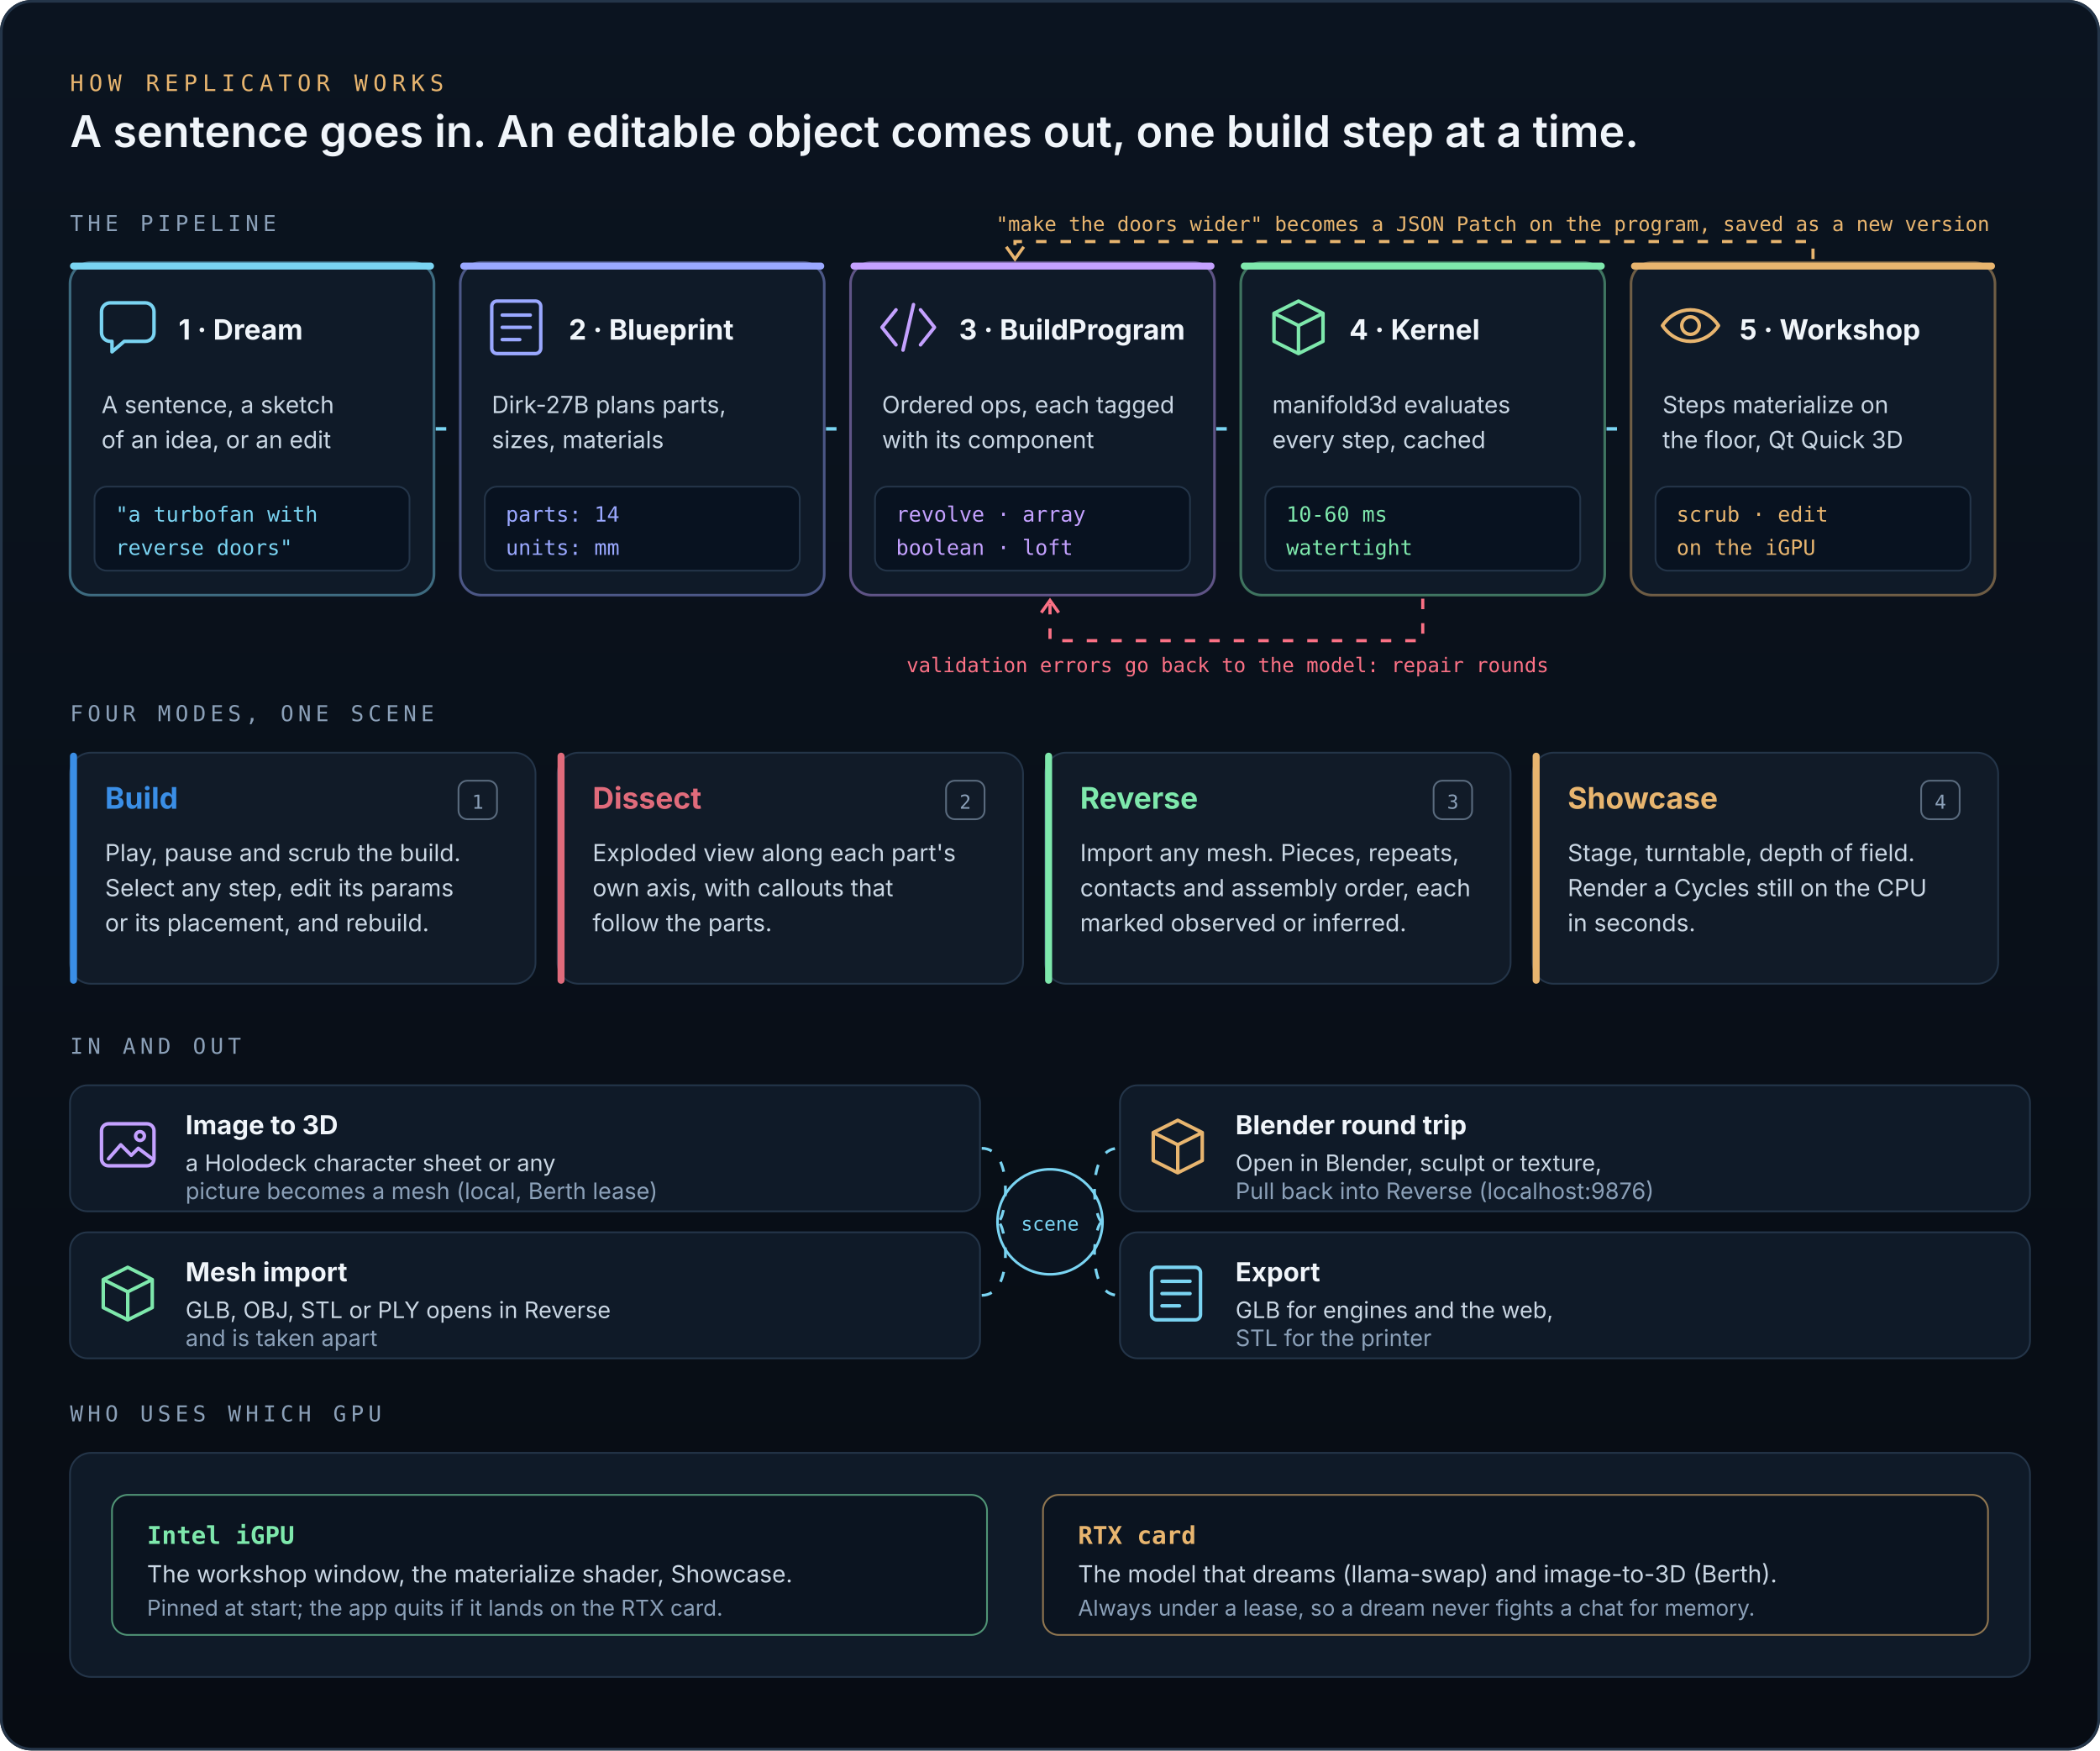
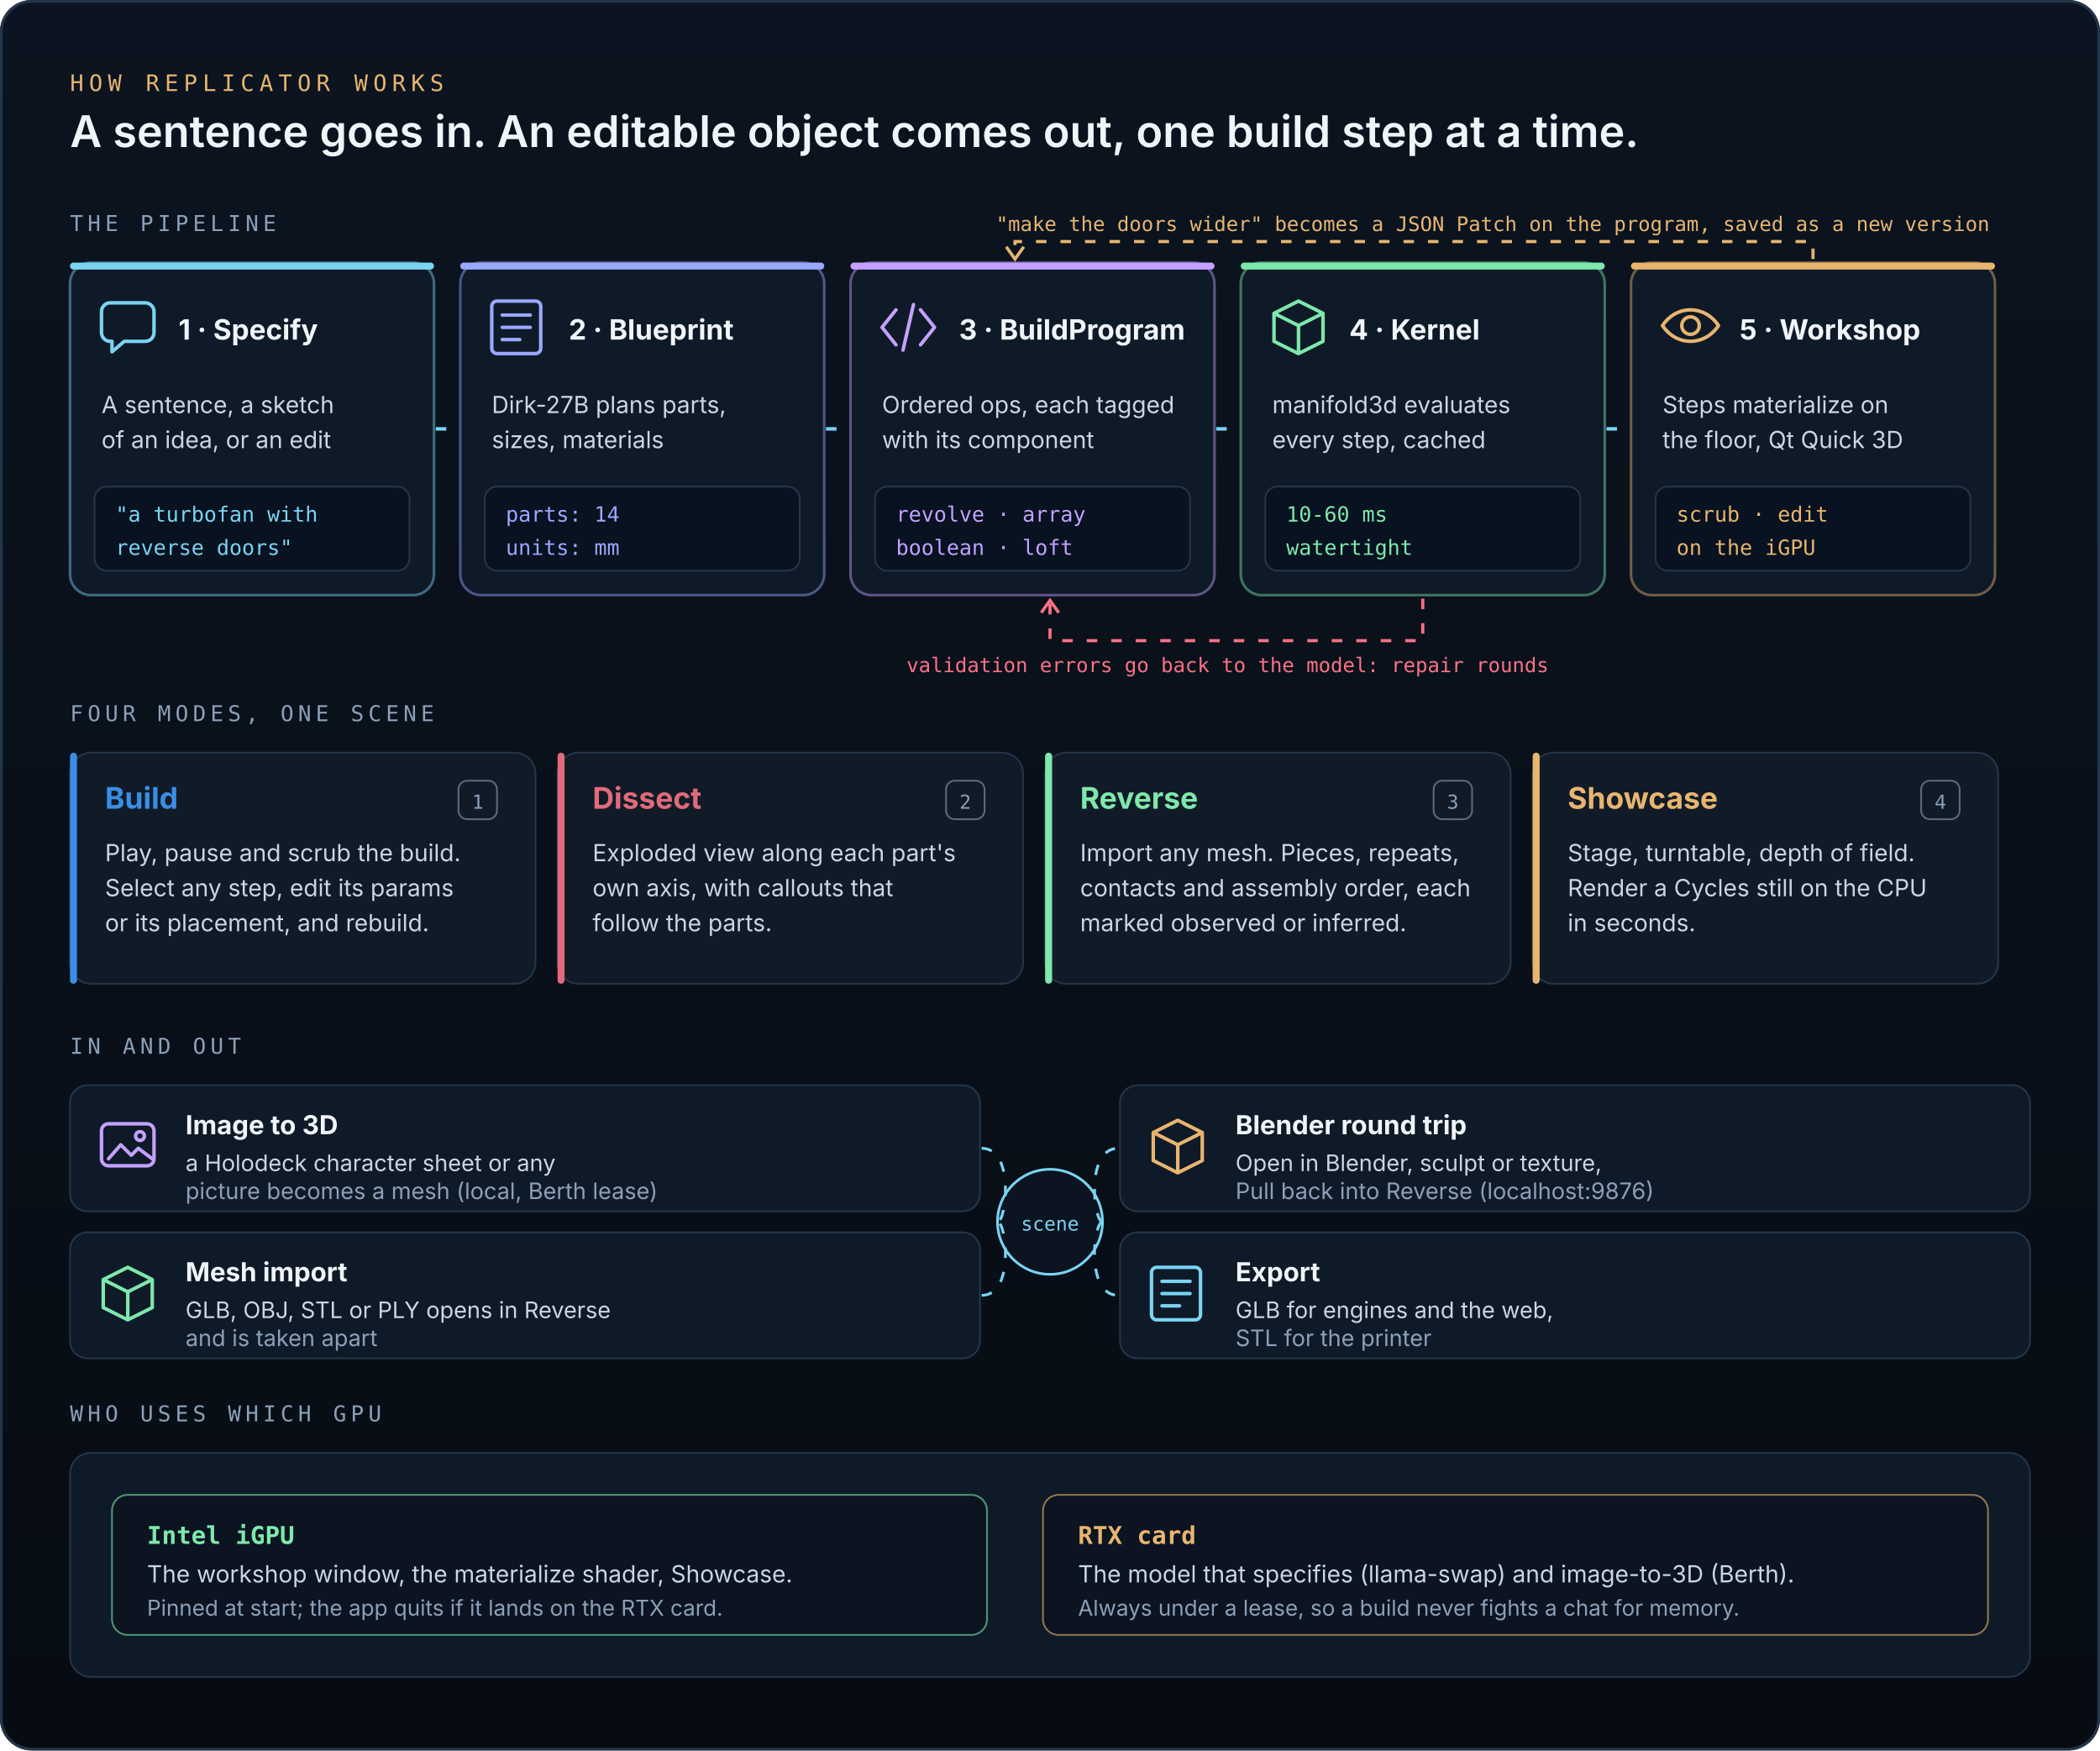
<svg xmlns="http://www.w3.org/2000/svg" viewBox="0 0 1200 1000" width="1200" height="1000" role="img" aria-labelledby="t d">
  <defs>
    <linearGradient id="bg" x1="0" y1="0" x2="0" y2="1">
      <stop offset="0" stop-color="#0b1420" />
      <stop offset="1" stop-color="#070c13" />
    </linearGradient>
    <style>
  .m{font-family:ui-monospace,'JetBrains Mono','SF Mono',Menlo,Consolas,'DejaVu Sans Mono',monospace} .s{font-family:system-ui,-apple-system,'Segoe UI',Inter,'Helvetica Neue',Arial,'DejaVu Sans',sans-serif}
  .flow{stroke-dasharray:6 8;animation:flow 1.6s linear infinite}
  @keyframes flow{to{stroke-dashoffset:-28}}
  .pulse{animation:pulse 2.4s ease-in-out infinite}
  @keyframes pulse{0%,100%{opacity:.45}50%{opacity:1}}
  .blink{animation:blink 1.1s steps(1) infinite}
  @keyframes blink{50%{opacity:0}}
  .float{animation:float 6s ease-in-out infinite}
  @keyframes float{0%,100%{transform:translateY(0)}50%{transform:translateY(-5px)}}
  @media (prefers-reduced-motion:reduce){*{animation:none!important}}
</style>
  </defs>
  <rect width="1200" height="1000" rx="18" fill="url(#bg)" />
  <rect x=".75" y=".75" width="1198.5" height="998.5" rx="17.5" fill="none" stroke="#243549" stroke-width="1.5" />
  <text x="40" y="52" class="m" font-size="13" letter-spacing="3" fill="#e8b56f">HOW REPLICATOR WORKS</text>
  <text x="40" y="84" class="s" font-size="25" font-weight="600" fill="#f0f5fa">A sentence goes in. An editable object comes out, one build step at a time.</text>
  <text x="40" y="132" class="m" font-size="12.5" letter-spacing="2.5" fill="#8ba0b8">THE PIPELINE</text>
  <rect x="40" y="150" width="208" height="190" rx="12" fill="#0f1a28" stroke="#7ad4f2" stroke-opacity=".45" stroke-width="1.5" />
  <rect x="40" y="150" width="208" height="4" rx="2" fill="#7ad4f2" />
  <path d="M58,178a5 5 0 0 1 5-5h20a5 5 0 0 1 5 5v12a5 5 0 0 1-5 5h-12l-7 6v-6h-1a5 5 0 0 1-5-5z" fill="none" stroke="#7ad4f2" stroke-width="2" stroke-linecap="round" stroke-linejoin="round" />
-   <text x="102" y="194" class="s" font-size="16" font-weight="700" fill="#f0f5fa">1 · Dream</text>
+   <text x="102" y="194" class="s" font-size="16" font-weight="700" fill="#f0f5fa">1 · Specify</text>
  <text x="58" y="236" class="s" font-size="13.5" fill="#c9d6e3">A sentence, a sketch</text>
  <text x="58" y="256" class="s" font-size="13.5" fill="#c9d6e3">of an idea, or an edit</text>
  <rect x="54" y="278" width="180" height="48" rx="7" fill="#081220" stroke="#243549" />
  <text x="66" y="298" class="m" font-size="12" fill="#7ad4f2">"a turbofan with</text>
  <text x="66" y="317" class="m" font-size="12" fill="#7ad4f2">reverse doors"</text>
  <path class="flow" d="M249,245 h13" stroke="#7ad4f2" stroke-width="2" />
  <rect x="263" y="150" width="208" height="190" rx="12" fill="#0f1a28" stroke="#9aa8ff" stroke-opacity=".45" stroke-width="1.5" />
  <rect x="263" y="150" width="208" height="4" rx="2" fill="#9aa8ff" />
  <rect x="281" y="172" width="28" height="30" rx="3" fill="none" stroke="#9aa8ff" stroke-width="2" stroke-linecap="round" stroke-linejoin="round" />
  <path d="M287,180h16M287,187h16M287,194h10" fill="none" stroke="#9aa8ff" stroke-width="2" stroke-linecap="round" stroke-linejoin="round" />
  <text x="325" y="194" class="s" font-size="16" font-weight="700" fill="#f0f5fa">2 · Blueprint</text>
  <text x="281" y="236" class="s" font-size="13.5" fill="#c9d6e3">Dirk-27B plans parts,</text>
  <text x="281" y="256" class="s" font-size="13.5" fill="#c9d6e3">sizes, materials</text>
  <rect x="277" y="278" width="180" height="48" rx="7" fill="#081220" stroke="#243549" />
  <text x="289" y="298" class="m" font-size="12" fill="#9aa8ff">parts: 14</text>
  <text x="289" y="317" class="m" font-size="12" fill="#9aa8ff">units: mm</text>
  <path class="flow" d="M472,245 h13" stroke="#7ad4f2" stroke-width="2" />
  <rect x="486" y="150" width="208" height="190" rx="12" fill="#0f1a28" stroke="#c4a1ff" stroke-opacity=".45" stroke-width="1.5" />
  <rect x="486" y="150" width="208" height="4" rx="2" fill="#c4a1ff" />
  <path d="M512,177l-8,10l8,10M526,177l8,10l-8,10M522,174l-6,26" fill="none" stroke="#c4a1ff" stroke-width="2" stroke-linecap="round" stroke-linejoin="round" />
  <text x="548" y="194" class="s" font-size="16" font-weight="700" fill="#f0f5fa">3 · BuildProgram</text>
  <text x="504" y="236" class="s" font-size="13.5" fill="#c9d6e3">Ordered ops, each tagged</text>
  <text x="504" y="256" class="s" font-size="13.5" fill="#c9d6e3">with its component</text>
  <rect x="500" y="278" width="180" height="48" rx="7" fill="#081220" stroke="#243549" />
  <text x="512" y="298" class="m" font-size="12" fill="#c4a1ff">revolve · array</text>
  <text x="512" y="317" class="m" font-size="12" fill="#c4a1ff">boolean · loft</text>
  <path class="flow" d="M695,245 h13" stroke="#7ad4f2" stroke-width="2" />
  <rect x="709" y="150" width="208" height="190" rx="12" fill="#0f1a28" stroke="#7ee8ac" stroke-opacity=".45" stroke-width="1.5" />
  <rect x="709" y="150" width="208" height="4" rx="2" fill="#7ee8ac" />
  <path d="M742,172l14,7v16l-14,7l-14-7v-16z M728,179l14,7l14-7 M742,186v16" fill="none" stroke="#7ee8ac" stroke-width="2" stroke-linecap="round" stroke-linejoin="round" />
  <text x="771" y="194" class="s" font-size="16" font-weight="700" fill="#f0f5fa">4 · Kernel</text>
  <text x="727" y="236" class="s" font-size="13.5" fill="#c9d6e3">manifold3d evaluates</text>
  <text x="727" y="256" class="s" font-size="13.5" fill="#c9d6e3">every step, cached</text>
  <rect x="723" y="278" width="180" height="48" rx="7" fill="#081220" stroke="#243549" />
  <text x="735" y="298" class="m" font-size="12" fill="#7ee8ac">10-60 ms</text>
  <text x="735" y="317" class="m" font-size="12" fill="#7ee8ac">watertight</text>
  <path class="flow" d="M918,245 h13" stroke="#7ad4f2" stroke-width="2" />
  <rect x="932" y="150" width="208" height="190" rx="12" fill="#0f1a28" stroke="#e8b56f" stroke-opacity=".45" stroke-width="1.5" />
  <rect x="932" y="150" width="208" height="4" rx="2" fill="#e8b56f" />
  <path d="M950,186c8-12 24-12 32,0c-8,12-24,12-32,0z" fill="none" stroke="#e8b56f" stroke-width="2" stroke-linecap="round" stroke-linejoin="round" />
  <circle cx="966" cy="186" r="5" fill="none" stroke="#e8b56f" stroke-width="2" stroke-linecap="round" stroke-linejoin="round" />
  <text x="994" y="194" class="s" font-size="16" font-weight="700" fill="#f0f5fa">5 · Workshop</text>
  <text x="950" y="236" class="s" font-size="13.5" fill="#c9d6e3">Steps materialize on</text>
  <text x="950" y="256" class="s" font-size="13.5" fill="#c9d6e3">the floor, Qt Quick 3D</text>
  <rect x="946" y="278" width="180" height="48" rx="7" fill="#081220" stroke="#243549" />
  <text x="958" y="298" class="m" font-size="12" fill="#e8b56f">scrub · edit</text>
  <text x="958" y="317" class="m" font-size="12" fill="#e8b56f">on the iGPU</text>
  <path class="flow" d="M813.0,342 v24 H600.0 v-22" fill="none" stroke="#fb7185" stroke-width="1.8" />
  <path d="M595.0,350 l5,-7 l5,7" fill="none" stroke="#fb7185" stroke-width="1.8" />
  <text x="701.5" y="384" text-anchor="middle" class="m" font-size="11.5" fill="#fb7185">validation errors go back to the model: repair rounds</text>
  <path class="flow" d="M1036.0,148 v-10 H580.0 v8" fill="none" stroke="#e8b56f" stroke-width="1.8" />
  <path d="M575.0,141 l5,7 l5,-7" fill="none" stroke="#e8b56f" stroke-width="1.8" />
  <text x="853.0" y="132" text-anchor="middle" class="m" font-size="11.5" fill="#e8b56f">"make the doors wider" becomes a JSON Patch on the program, saved as a new version</text>
  <text x="40" y="412" class="m" font-size="12.5" letter-spacing="2.5" fill="#8ba0b8">FOUR MODES, ONE SCENE</text>
  <rect x="40.0" y="430" width="266" height="132" rx="12" fill="#111b28" stroke="#243549" />
  <rect x="40.0" y="430" width="4" height="132" rx="2" fill="#3a8ee6" />
  <text x="60.0" y="462" class="s" font-size="17" font-weight="700" fill="#3a8ee6">Build</text>
  <rect x="262.0" y="446" width="22" height="22" rx="5" fill="none" stroke="#8ba0b8" stroke-opacity=".6" />
  <text x="273.0" y="462" text-anchor="middle" class="m" font-size="11" fill="#8ba0b8">1</text>
  <text x="60.0" y="492" class="s" font-size="13.5" fill="#c9d6e3">Play, pause and scrub the build.</text>
  <text x="60.0" y="512" class="s" font-size="13.5" fill="#c9d6e3">Select any step, edit its params</text>
  <text x="60.0" y="532" class="s" font-size="13.5" fill="#c9d6e3">or its placement, and rebuild.</text>
  <rect x="318.6" y="430" width="266" height="132" rx="12" fill="#111b28" stroke="#243549" />
  <rect x="318.6" y="430" width="4" height="132" rx="2" fill="#e06b7b" />
  <text x="338.6" y="462" class="s" font-size="17" font-weight="700" fill="#e06b7b">Dissect</text>
  <rect x="540.6" y="446" width="22" height="22" rx="5" fill="none" stroke="#8ba0b8" stroke-opacity=".6" />
  <text x="551.6" y="462" text-anchor="middle" class="m" font-size="11" fill="#8ba0b8">2</text>
  <text x="338.6" y="492" class="s" font-size="13.5" fill="#c9d6e3">Exploded view along each part's</text>
  <text x="338.6" y="512" class="s" font-size="13.5" fill="#c9d6e3">own axis, with callouts that</text>
  <text x="338.6" y="532" class="s" font-size="13.5" fill="#c9d6e3">follow the parts.</text>
  <rect x="597.2" y="430" width="266" height="132" rx="12" fill="#111b28" stroke="#243549" />
  <rect x="597.2" y="430" width="4" height="132" rx="2" fill="#7ee8ac" />
  <text x="617.2" y="462" class="s" font-size="17" font-weight="700" fill="#7ee8ac">Reverse</text>
  <rect x="819.2" y="446" width="22" height="22" rx="5" fill="none" stroke="#8ba0b8" stroke-opacity=".6" />
  <text x="830.2" y="462" text-anchor="middle" class="m" font-size="11" fill="#8ba0b8">3</text>
  <text x="617.2" y="492" class="s" font-size="13.5" fill="#c9d6e3">Import any mesh. Pieces, repeats,</text>
  <text x="617.2" y="512" class="s" font-size="13.5" fill="#c9d6e3">contacts and assembly order, each</text>
  <text x="617.2" y="532" class="s" font-size="13.5" fill="#c9d6e3">marked observed or inferred.</text>
  <rect x="875.8" y="430" width="266" height="132" rx="12" fill="#111b28" stroke="#243549" />
  <rect x="875.8" y="430" width="4" height="132" rx="2" fill="#e8b56f" />
  <text x="895.8" y="462" class="s" font-size="17" font-weight="700" fill="#e8b56f">Showcase</text>
  <rect x="1097.8" y="446" width="22" height="22" rx="5" fill="none" stroke="#8ba0b8" stroke-opacity=".6" />
  <text x="1108.8" y="462" text-anchor="middle" class="m" font-size="11" fill="#8ba0b8">4</text>
  <text x="895.8" y="492" class="s" font-size="13.5" fill="#c9d6e3">Stage, turntable, depth of field.</text>
  <text x="895.8" y="512" class="s" font-size="13.5" fill="#c9d6e3">Render a Cycles still on the CPU</text>
  <text x="895.8" y="532" class="s" font-size="13.5" fill="#c9d6e3">in seconds.</text>
  <text x="40" y="602" class="m" font-size="12.5" letter-spacing="2.5" fill="#8ba0b8">IN AND OUT</text>
  <rect x="40" y="620" width="520" height="72" rx="10" fill="#0f1a28" stroke="#243549" />
  <rect x="58" y="642" width="30" height="24" rx="4" fill="none" stroke="#c4a1ff" stroke-width="2" stroke-linecap="round" stroke-linejoin="round" />
  <path d="M62,662l7-8l6,6l4-4l8,6" fill="none" stroke="#c4a1ff" stroke-width="2" stroke-linecap="round" stroke-linejoin="round" />
  <circle cx="80" cy="649" r="2.5" fill="none" stroke="#c4a1ff" stroke-width="2" stroke-linecap="round" stroke-linejoin="round" />
  <text x="106" y="648" class="s" font-size="15" font-weight="700" fill="#f0f5fa">Image to 3D</text>
  <text x="106" y="669" class="s" font-size="13" fill="#c9d6e3">a Holodeck character sheet or any</text>
  <text x="106" y="685" class="s" font-size="13" fill="#8ba0b8">picture becomes a mesh (local, Berth lease)</text>
  <rect x="40" y="704" width="520" height="72" rx="10" fill="#0f1a28" stroke="#243549" />
  <path d="M73,724l14,7v16l-14,7l-14-7v-16z M59,731l14,7l14-7 M73,738v16" fill="none" stroke="#7ee8ac" stroke-width="2" stroke-linecap="round" stroke-linejoin="round" />
  <text x="106" y="732" class="s" font-size="15" font-weight="700" fill="#f0f5fa">Mesh import</text>
  <text x="106" y="753" class="s" font-size="13" fill="#c9d6e3">GLB, OBJ, STL or PLY opens in Reverse</text>
  <text x="106" y="769" class="s" font-size="13" fill="#8ba0b8">and is taken apart</text>
  <rect x="640" y="620" width="520" height="72" rx="10" fill="#0f1a28" stroke="#243549" />
  <path d="M673,640l14,7v16l-14,7l-14-7v-16z M659,647l14,7l14-7 M673,654v16" fill="none" stroke="#e8b56f" stroke-width="2" stroke-linecap="round" stroke-linejoin="round" />
  <text x="706" y="648" class="s" font-size="15" font-weight="700" fill="#f0f5fa">Blender round trip</text>
  <text x="706" y="669" class="s" font-size="13" fill="#c9d6e3">Open in Blender, sculpt or texture,</text>
  <text x="706" y="685" class="s" font-size="13" fill="#8ba0b8">Pull back into Reverse (localhost:9876)</text>
  <rect x="640" y="704" width="520" height="72" rx="10" fill="#0f1a28" stroke="#243549" />
  <rect x="658" y="724" width="28" height="30" rx="3" fill="none" stroke="#7ad4f2" stroke-width="2" stroke-linecap="round" stroke-linejoin="round" />
  <path d="M664,732h16M664,739h16M664,746h10" fill="none" stroke="#7ad4f2" stroke-width="2" stroke-linecap="round" stroke-linejoin="round" />
  <text x="706" y="732" class="s" font-size="15" font-weight="700" fill="#f0f5fa">Export</text>
  <text x="706" y="753" class="s" font-size="13" fill="#c9d6e3">GLB for engines and the web,</text>
  <text x="706" y="769" class="s" font-size="13" fill="#8ba0b8">STL for the printer</text>
  <circle cx="600" cy="698" r="30" fill="#0b1420" stroke="#7ad4f2" stroke-width="1.5" class="pulse" />
  <text x="600" y="703" text-anchor="middle" class="m" font-size="11" fill="#7ad4f2">scene</text>
  <path class="flow" d="M561,656 C580,656 575,698 570,698" fill="none" stroke="#7ad4f2" stroke-width="1.6" />
  <path class="flow" d="M630,698 C625,698 620,656 639,656" fill="none" stroke="#7ad4f2" stroke-width="1.6" />
  <path class="flow" d="M561,740 C580,740 575,698 570,698" fill="none" stroke="#7ad4f2" stroke-width="1.6" />
  <path class="flow" d="M630,698 C625,698 620,740 639,740" fill="none" stroke="#7ad4f2" stroke-width="1.6" />
  <text x="40" y="812" class="m" font-size="12.5" letter-spacing="2.5" fill="#8ba0b8">WHO USES WHICH GPU</text>
  <rect x="40" y="830" width="1120" height="128" rx="12" fill="#0f1a28" stroke="#243549" />
  <rect x="64" y="854" width="500" height="80" rx="9" fill="#0b1420" stroke="#7ee8ac" stroke-opacity=".6" />
  <text x="84" y="882" class="m" font-size="14" font-weight="700" fill="#7ee8ac">Intel iGPU</text>
  <text x="84" y="904" class="s" font-size="13.5" fill="#c9d6e3">The workshop window, the materialize shader, Showcase.</text>
  <text x="84" y="923" class="s" font-size="12.5" fill="#8ba0b8">Pinned at start; the app quits if it lands on the RTX card.</text>
  <rect x="596" y="854" width="540" height="80" rx="9" fill="#0b1420" stroke="#e8b56f" stroke-opacity=".6" />
  <text x="616" y="882" class="m" font-size="14" font-weight="700" fill="#e8b56f">RTX card</text>
-   <text x="616" y="904" class="s" font-size="13.5" fill="#c9d6e3">The model that dreams (llama-swap) and image-to-3D (Berth).</text>
-   <text x="616" y="923" class="s" font-size="12.5" fill="#8ba0b8">Always under a lease, so a dream never fights a chat for memory.</text>
+   <text x="616" y="904" class="s" font-size="13.5" fill="#c9d6e3">The model that specifies (llama-swap) and image-to-3D (Berth).</text>
+   <text x="616" y="923" class="s" font-size="12.5" fill="#8ba0b8">Always under a lease, so a build never fights a chat for memory.</text>
</svg>
